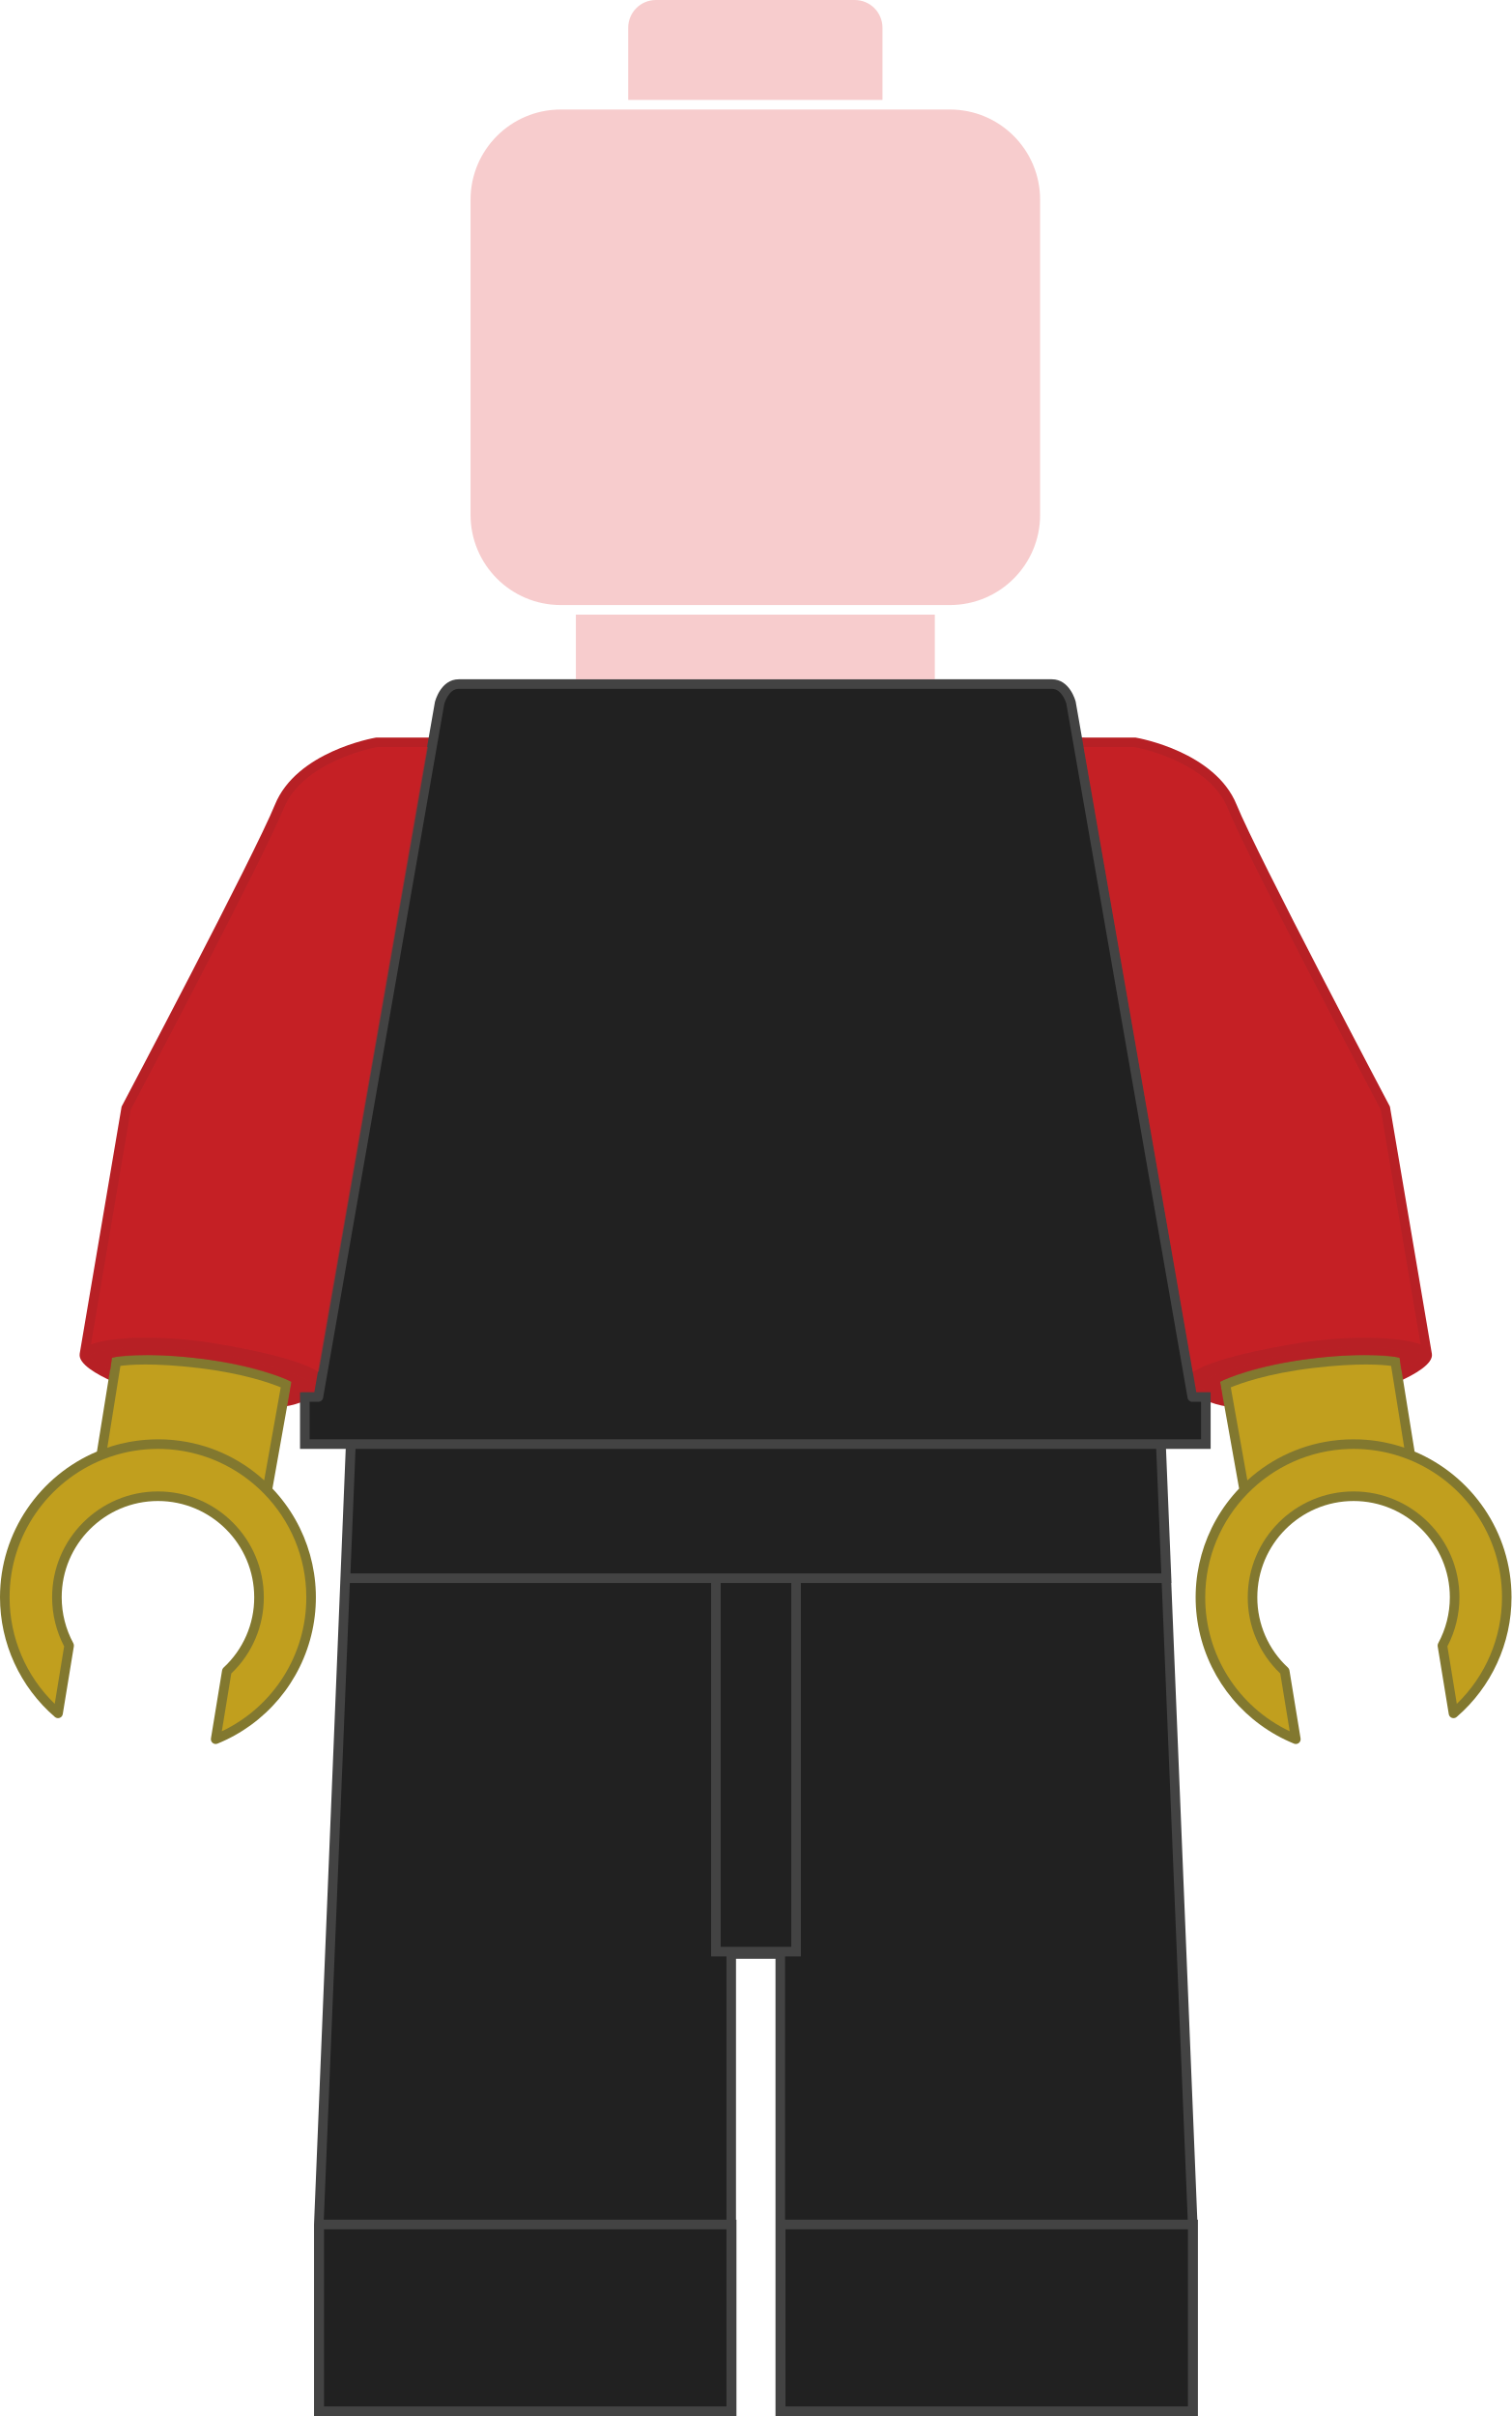
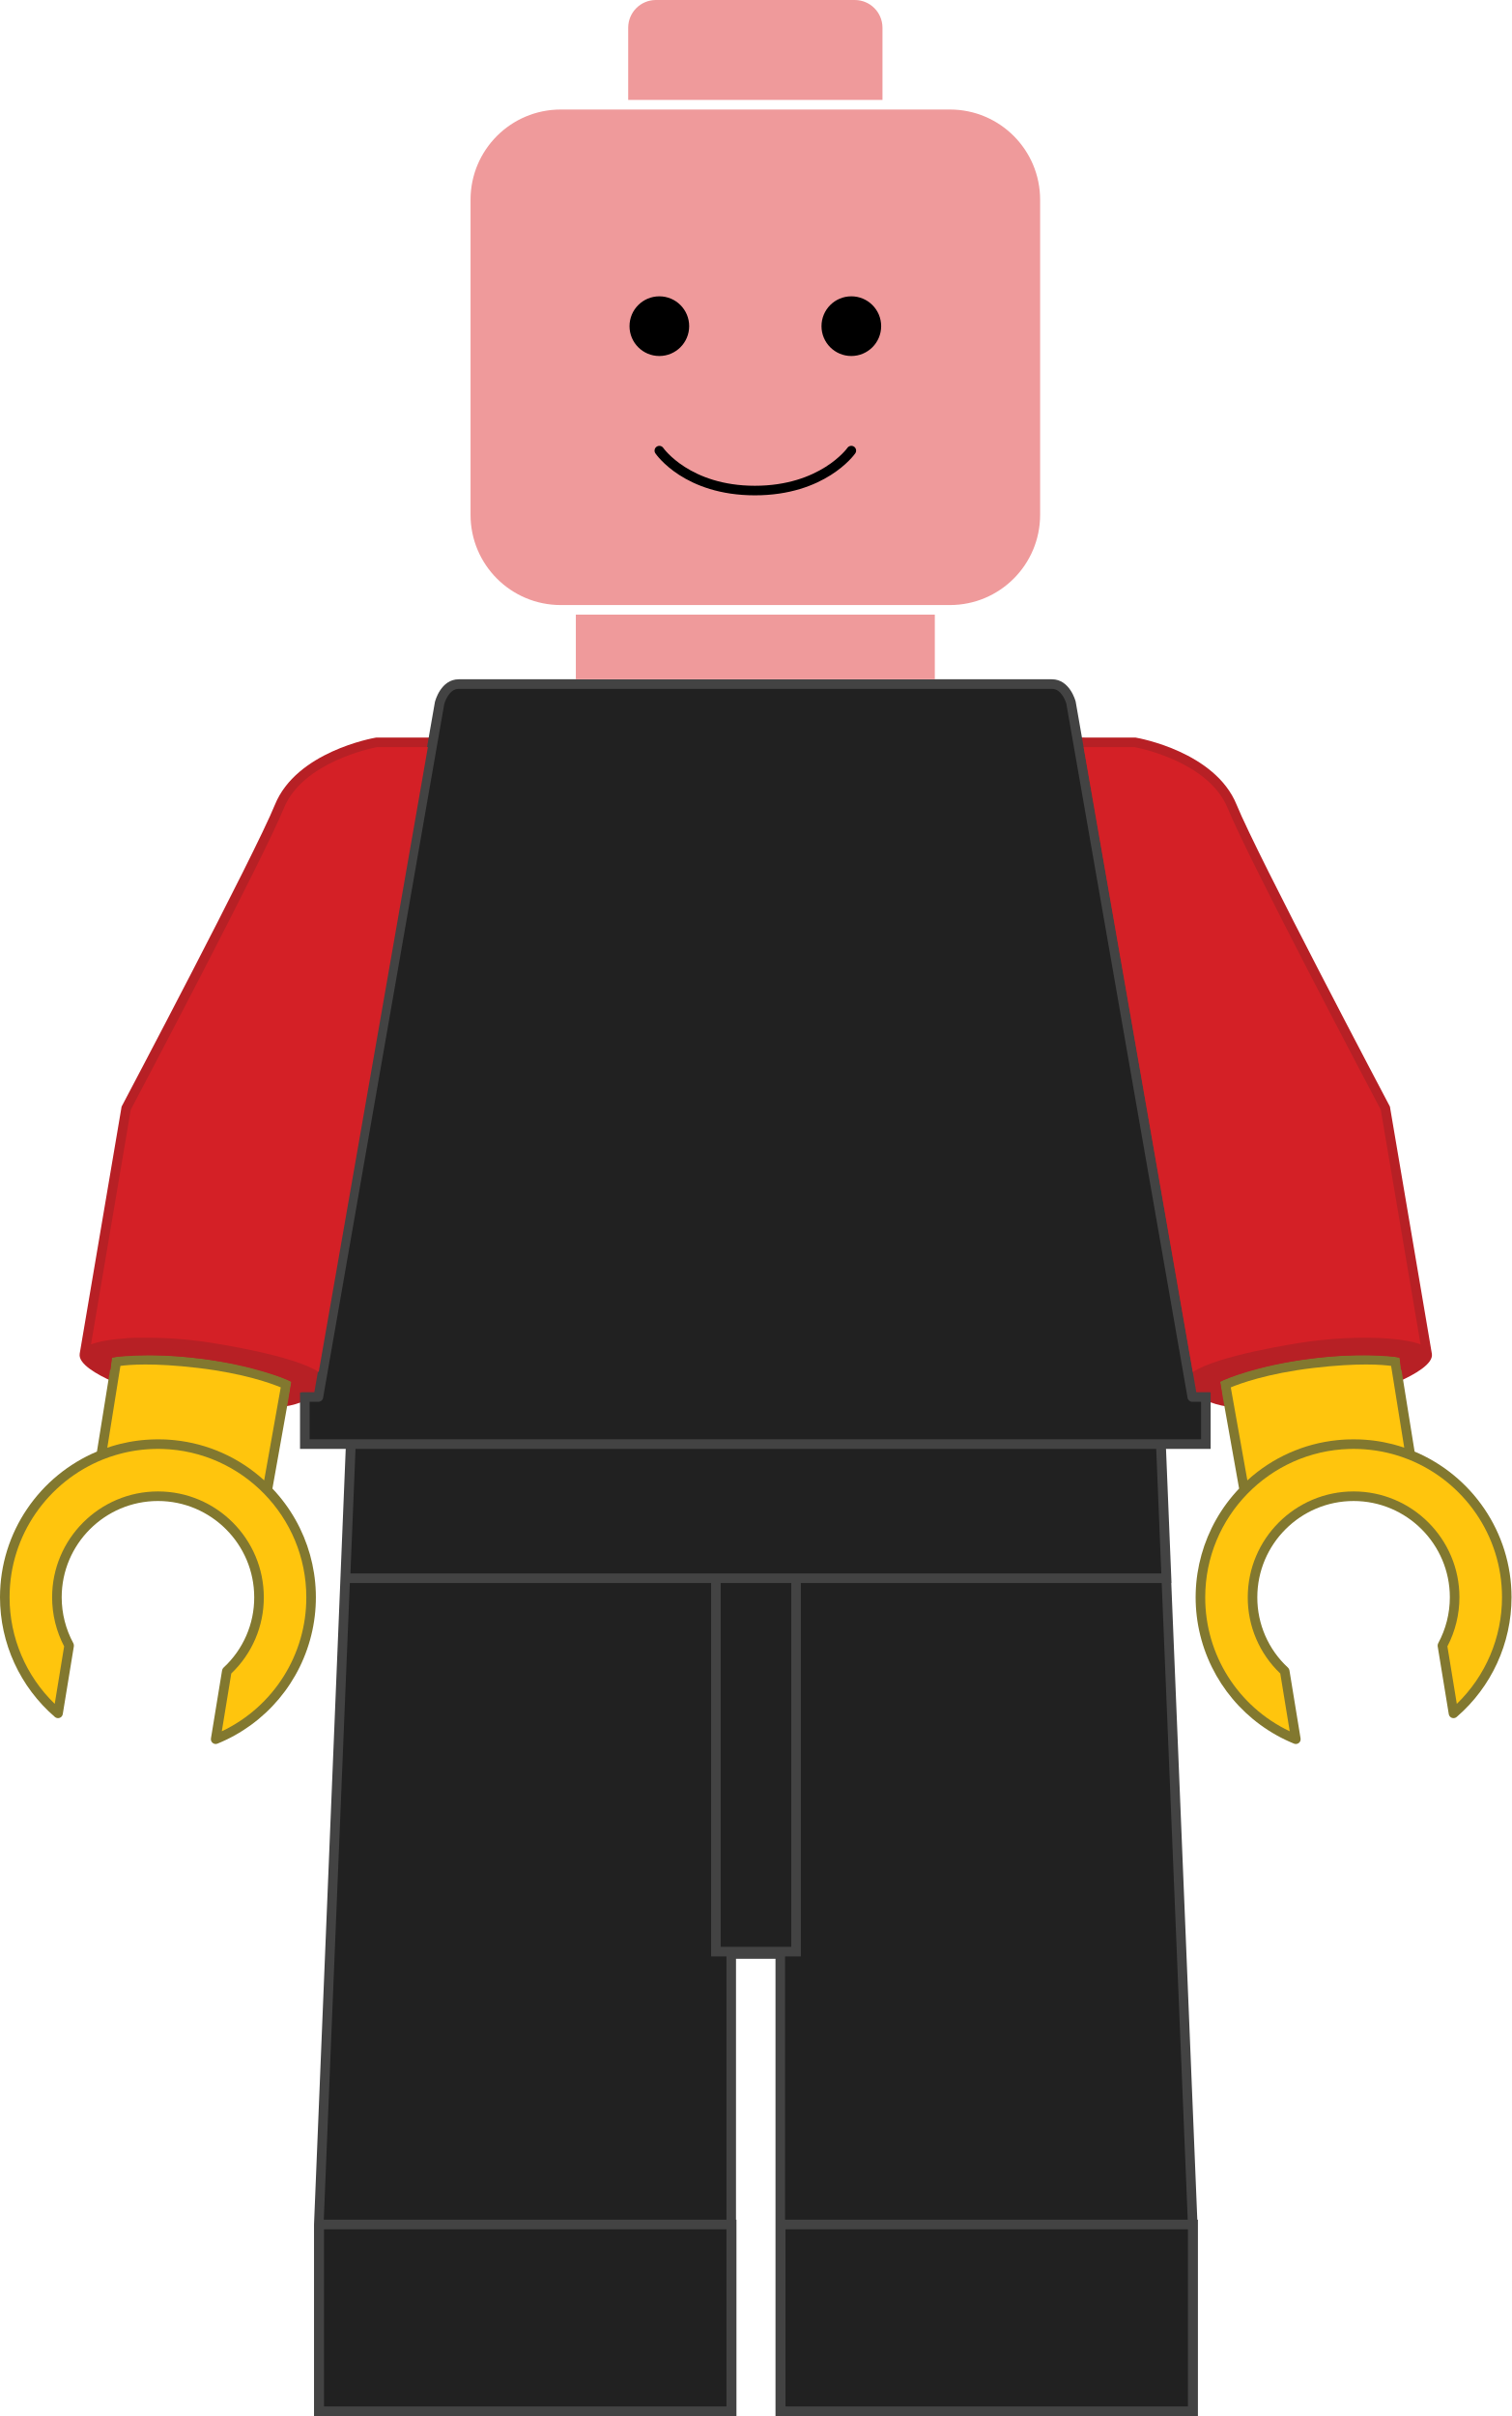
- <svg xmlns="http://www.w3.org/2000/svg" viewBox="0 0 2154.33 3442.49" style="background: #212121; ">
+ <svg xmlns="http://www.w3.org/2000/svg" viewBox="0 0 2154.33 3442.49">
  <defs>
    <style>
      .cls-1 {
        fill: #b72025;
      }

      .cls-2 {
        fill: #82782f;
      }

      .cls-3 {
        fill: #ef4438;
      }

      .cls-4, .cls-5 {
        fill: none;
        stroke: #231f20;
        stroke-miterlimit: 10;
        stroke-width: 2px;
      }

      .cls-5 {
        stroke-linecap: round;
      }

      .cls-6 {
        fill: #434343;
      }

      .cls-7 {
        fill: #212121;
      }

      .cls-8 {
-         opacity: 0.5;
+         fill: #ffc50d;
      }

      .cls-9 {
-         fill: #ffc50d;
+         fill: #d42026;
      }

      .cls-10 {
-         fill: #d42026;
-       }
- 
-       .cls-11 {
        fill: #ef9a9b;
      }
    </style>
  </defs>
  <g id="Calque_2" data-name="Calque 2">
    <g id="Calque_1-2" data-name="Calque 1">
      <g>
        <path class="cls-1" d="M626.09,1050.9H536.86l-1.15.1c-4.61.79-113.24,20.23-143.88,95.64-29.1,71.62-216.12,425.59-218,429.16l-.51,1-59.74,352.13c0,.1,0,.2,0,.3h0c-2.09,14.12,24.41,29.18,47,39.32l8.58,3.85,2.75-25.78a555.32,555.32,0,0,1,113.76,3c59.86,7.9,101.13,22.34,114.65,27.54L396,2005.38l9-1.2c21.73-2.91,44.91-13.61,55.09-24.16l3.22,2.55Z" />
        <path class="cls-2" d="M388.28,2121l27.12-152-4.56-2.28c-1.72-.86-43.08-21.14-126.93-31.07s-118.36-2.26-119.8-1.93l-4.47,1L138.17,2068.3C57.08,2102.39,0,2182.62,0,2275.95a225,225,0,0,0,78.26,170.54,6.82,6.82,0,0,0,11.19-4.07l15.82-96.65a6.8,6.8,0,0,0-.74-4.36,137.37,137.37,0,0,1-16.6-65.47c0-75.65,61.55-137.2,137.2-137.2s137.2,61.55,137.2,137.2a135.77,135.77,0,0,1-43.72,100.22,6.82,6.82,0,0,0-2.08,3.89l-15.87,97a6.82,6.82,0,0,0,9.31,7.41A225,225,0,0,0,388.28,2121Z" />
        <g>
          <path class="cls-3" d="M1076.55,1990.57" />
          <path class="cls-4" d="M1076.55,1990.57" />
        </g>
        <g>
          <path class="cls-3" d="M1076.55,1990.57" />
          <path class="cls-5" d="M1076.55,1990.57" />
        </g>
        <path class="cls-1" d="M2040.83,1929.19c0-.1,0-.2-.05-.3L1981,1576.76l-.51-1c-1.89-3.57-188.91-357.54-218-429.16-30.64-75.41-139.27-94.85-143.88-95.64l-90.39-.1L1691,1982.56l3.22-2.55c10.17,10.55,33.36,21.25,55.09,24.16l9,1.2-4.22-28.27c13.52-5.2,54.79-19.64,114.65-27.54a554.58,554.58,0,0,1,113.76-3l2.74,25.78,8.58-3.85C2016.42,1958.37,2042.92,1943.31,2040.83,1929.19Z" />
        <path class="cls-2" d="M2016.17,2068.3l-21.47-133.58-4.47-1c-1.43-.33-35.94-8-119.8,1.93s-125.21,30.21-126.93,31.07l-4.56,2.28,27.11,152a225,225,0,0,0,78.31,363.48,6.82,6.82,0,0,0,9.31-7.41l-15.87-97a6.82,6.82,0,0,0-2.08-3.89A135.79,135.79,0,0,1,1792,2275.95c0-75.65,61.55-137.2,137.21-137.2s137.2,61.55,137.2,137.2a137.44,137.44,0,0,1-16.59,65.47,6.83,6.83,0,0,0-.75,4.36l15.82,96.65a6.83,6.83,0,0,0,11.19,4.07,225,225,0,0,0,78.24-170.54C2154.33,2182.62,2097.25,2102.39,2016.17,2068.3Z" />
      </g>
      <g id="body">
        <path class="cls-6" d="M1706.48,3162.79l-37.1-907.21h.3l-8.37-204.76h-1168L447.56,3169.61v272.88h602.07v-279.7H1049V2791h56.28v651.49h602.07v-279.7Z" />
        <path class="cls-6" d="M1705.06,1983.74l-171.94-984c-.33-1.3-8.42-31.85-33.9-31.85H653.88c-25.47,0-33.57,30.55-34,32.37L448,1983.74H427.62v80.73H1725.49v-80.73Z" />
        <path class="cls-7" d="M1711.84,2050.83H441.27v-53.44h12.51a6.82,6.82,0,0,0,6.71-5.65h0l172.71-988.66c.06-.22,5.93-21.58,20.68-21.58h845.34c14.76,0,20.54,21.08,20.57,21.08h0l172.82,989.17h0a6.82,6.82,0,0,0,6.71,5.65h12.51Z" />
        <polygon class="cls-7" points="1647.91 2064.47 1655.17 2241.94 1141.42 2241.94 1013.51 2241.94 499.46 2241.94 506.71 2064.47 1647.91 2064.47" />
        <rect class="cls-7" x="1027.16" y="2255.58" width="100.62" height="518.36" />
        <rect class="cls-7" x="461.82" y="3176.44" width="573.56" height="252.41" />
        <polygon class="cls-7" points="461.49 3162.79 498.59 2255.58 1013.51 2255.58 1013.51 2787.59 1035.38 2787.59 1035.38 3162.79 461.49 3162.79" />
        <polygon class="cls-7" points="1118.94 2787.59 1141.42 2787.59 1141.42 2255.58 1655.73 2255.58 1692.84 3162.79 1118.94 3162.79 1118.94 2787.59" />
        <rect class="cls-7" x="1119.55" y="3176.44" width="573.56" height="252.41" />
      </g>
-       <g id="left_hand" class="cls-8">
-         <path class="cls-9" d="M1872,1949.16c64.59-7.65,99.18-4.53,110.69-2.92l18.72,116.47c-2.87-1-5.77-1.88-8.69-2.74l-.11,0q-2-.59-4-1.15l-.77-.21q-1.89-.51-3.79-1l-1-.24q-5.32-1.31-10.73-2.37l-2.48-.48-2.38-.42-2.85-.47-2.18-.34-3.29-.46-1.8-.24c-1.71-.21-3.42-.41-5.14-.59h-.15q-2.53-.26-5.08-.45l-1.6-.11q-1.86-.13-3.72-.24l-1.8-.09q-1.86-.09-3.73-.14l-1.63,0c-1.77,0-3.54-.07-5.31-.07s-3.74,0-5.6.07l-1.35,0c-1.44,0-2.88.09-4.31.16l-1.22.07q-2.28.12-4.54.29l-.77.06q-2.58.2-5.15.46h-.06a223,223,0,0,0-128.36,57.34l-23.63-132.5C1767,1971.49,1806.28,1956.95,1872,1949.16Z" />
-         <path class="cls-9" d="M2076.33,2427.79l-13.4-81.94a151.15,151.15,0,0,0,17.14-69.9c0-83.18-67.67-150.85-150.84-150.85s-150.85,67.67-150.85,150.85a149.22,149.22,0,0,0,46.35,108.58l13.47,82.32a210.64,210.64,0,0,1-120.44-190.89c0-114.61,91.64-208.21,205.49-211.39l.57,0q2.7-.07,5.42-.07t5.26.07l1.69.06c1.18,0,2.37.08,3.55.14l2,.12c1.06.06,2.13.12,3.19.2l2.18.18,3,.27,2.31.25,2.8.32,2.46.32,2.58.36,2.66.41,2.31.38,2.9.52,2,.38,3.2.65,1.58.34c1.19.26,2.37.53,3.56.82l1.11.27c1.33.33,2.65.66,4,1l.59.16q2.22.6,4.42,1.24h0q9.6,2.81,19,6.55l.29.12c77.8,31.26,132.88,107.47,132.88,196.33A211.29,211.29,0,0,1,2076.33,2427.79Z" />
+       <g id="left_hand">
+         <path class="cls-8" d="M1872,1949.16c64.59-7.65,99.18-4.53,110.69-2.92l18.72,116.47c-2.87-1-5.77-1.88-8.69-2.74l-.11,0q-2-.59-4-1.15l-.77-.21q-1.89-.51-3.79-1l-1-.24q-5.32-1.31-10.73-2.37l-2.48-.48-2.38-.42-2.85-.47-2.18-.34-3.29-.46-1.8-.24c-1.71-.21-3.42-.41-5.14-.59h-.15q-2.53-.26-5.08-.45l-1.6-.11q-1.86-.13-3.72-.24l-1.8-.09q-1.86-.09-3.73-.14l-1.63,0c-1.77,0-3.54-.07-5.31-.07s-3.74,0-5.6.07l-1.35,0c-1.44,0-2.88.09-4.31.16l-1.22.07q-2.28.12-4.54.29l-.77.06q-2.58.2-5.15.46h-.06a223,223,0,0,0-128.36,57.34l-23.63-132.5C1767,1971.49,1806.28,1956.95,1872,1949.16Z" />
+         <path class="cls-8" d="M2076.33,2427.79l-13.4-81.94a151.15,151.15,0,0,0,17.14-69.9c0-83.18-67.67-150.85-150.84-150.85s-150.85,67.67-150.85,150.85a149.22,149.22,0,0,0,46.35,108.58l13.47,82.32a210.64,210.64,0,0,1-120.44-190.89c0-114.61,91.64-208.21,205.49-211.39l.57,0q2.7-.07,5.42-.07t5.26.07l1.69.06c1.18,0,2.37.08,3.55.14l2,.12c1.06.06,2.13.12,3.19.2l2.18.18,3,.27,2.31.25,2.8.32,2.46.32,2.58.36,2.66.41,2.31.38,2.9.52,2,.38,3.2.65,1.58.34c1.19.26,2.37.53,3.56.82l1.11.27c1.33.33,2.65.66,4,1l.59.16q2.22.6,4.42,1.24h0q9.6,2.81,19,6.55l.29.12c77.8,31.26,132.88,107.47,132.88,196.33A211.29,211.29,0,0,1,2076.33,2427.79Z" />
      </g>
-       <g id="left_arm" class="cls-8">
+       <g id="left_arm">
        <path class="cls-1" d="M1996.8,1952l-1.9-17.85-5.41-.64c-2.25-.27-55.62-6.37-122.53,2.48-75.6,10-121.23,29.66-123.14,30.5l-4.78,2.09,3,20.38c-17.84-4.09-31.42-12.27-37-17.05,24.42-14.95,90.22-36.25,156.69-46.1l4.19-.61,1.33-.18,2.84-.39,1.51-.2,2.62-.34,1.57-.19,2.53-.31,1.59-.19,2.48-.29,1.64-.18,2.38-.26,1.7-.17,2.29-.23,1.68-.16,2.27-.22,1.65-.15,2.27-.2,1.64-.14,2.23-.18,1.63-.12,2.21-.16,1.6-.11,2.19-.15,1.58-.1,2.18-.13,1.55-.09,2.16-.12,1.53-.08,2.14-.1,1.5-.07,2.12-.09,1.47-.05,2.1-.07,1.45,0,2.08-.06,1.42,0,2.08,0,1.35,0,2.08,0h11.21l2.09,0,1.11,0,2.08,0,1.06,0,2.1.06,1,0,2.12.07.91,0,2.16.09.82,0,2.21.11.71,0,2.27.13.59,0,2.37.15.43,0,2.45.17.3,0,2.66.21h0c9.85.8,18.42,1.91,25.51,3.19h.06l1.82.34.14,0,1.67.33.2,0,1.53.32.25.06,1.41.32.28.07,1.3.31.31.08,1.19.31.32.09,1.1.3.33.09,1,.3.34.1.93.29.34.11.85.29.33.12.77.28.33.13.7.28.32.13.63.27.3.14.55.26.29.14.48.26.27.15.42.25.25.16.35.24.23.17.29.23.2.17.09.08C2025.36,1934.21,2017.75,1941.74,1996.8,1952Z" />
-         <path class="cls-10" d="M1616.86,1064.54c8.18,1.54,106.23,21.31,133,87.23,28.88,71.08,205,404.73,218.08,429.43l56.72,334.33-.06,0-.93-.33-.8-.28-1-.34-.76-.25-1.1-.35-.2-.06c-.91-.27-1.84-.54-2.8-.8l-.55-.15-1.39-.36-.56-.14-1.51-.37h0q-2.7-.63-5.61-1.2l-.29-.06c-31.28-6-79.79-6.28-126.25-1.17l-.61.07-2.44.28-.93.11-2.35.28-.18,0-4.53.57-1.64.21-1.65.22-2,.27-1.37.19-3.35.48c-14.8,2.19-124.18,19-159.74,42.67l-155.58-890.48Z" />
+         <path class="cls-9" d="M1616.86,1064.54c8.18,1.54,106.23,21.31,133,87.23,28.88,71.08,205,404.73,218.08,429.43l56.72,334.33-.06,0-.93-.33-.8-.28-1-.34-.76-.25-1.1-.35-.2-.06c-.91-.27-1.84-.54-2.8-.8l-.55-.15-1.39-.36-.56-.14-1.51-.37h0q-2.7-.63-5.61-1.2l-.29-.06c-31.28-6-79.79-6.28-126.25-1.17l-.61.07-2.44.28-.93.11-2.35.28-.18,0-4.53.57-1.64.21-1.65.22-2,.27-1.37.19-3.35.48c-14.8,2.19-124.18,19-159.74,42.67l-155.58-890.48Z" />
      </g>
-       <g id="right_hand" class="cls-8">
-         <path class="cls-9" d="M171.61,1946.24c11.53-1.61,46.12-4.72,110.69,2.92,65.76,7.78,105.06,22.33,117.83,27.68l-23.63,132.5A223,223,0,0,0,248.15,2052h-.07q-2.57-.26-5.15-.46l-.77-.06q-2.27-.17-4.54-.29l-1.22-.07c-1.43-.07-2.87-.12-4.31-.16l-1.35,0q-2.8-.07-5.6-.07c-1.77,0-3.54,0-5.3.07l-1.65.05q-1.84.06-3.68.14l-1.86.09q-1.8.1-3.6.23l-1.72.12q-2.32.18-4.63.41l-.85.08q-2.39.25-4.76.55l-2.11.28-2.93.41-2.48.38-2.46.41-2.73.48-1.86.36q-5.89,1.13-11.67,2.57l-.39.1q-2.06.52-4.1,1.07l-.44.12q-6.57,1.79-13,4Z" />
-         <path class="cls-9" d="M316.15,2466.84l13.47-82.32A149.2,149.2,0,0,0,376,2275.95c0-83.18-67.67-150.85-150.85-150.85S74.27,2192.77,74.27,2275.95a151.11,151.11,0,0,0,17.14,69.9L78,2427.79a211.3,211.3,0,0,1-64.36-151.84c0-88.84,55.07-165,132.86-196.31l.32-.13q9.33-3.72,18.89-6.53l.14,0q2.15-.63,4.32-1.21l.7-.19c1.28-.34,2.57-.67,3.86-1l1.22-.3c1.15-.28,2.3-.54,3.45-.79l1.68-.37,3.1-.63,2.07-.4,2.81-.51,2.4-.4,2.58-.4,2.66-.37,2.4-.31,2.87-.33,2.25-.24,3-.27,2.14-.18c1.07-.08,2.15-.14,3.22-.2l2-.12c1.19-.06,2.38-.1,3.57-.14l1.68-.06q2.62-.06,5.26-.07t5.42.07l.57,0c113.85,3.18,205.49,96.78,205.49,211.39A210.65,210.65,0,0,1,316.15,2466.84Z" />
+       <g id="right_hand">
+         <path class="cls-8" d="M171.61,1946.24c11.53-1.61,46.12-4.72,110.69,2.92,65.76,7.78,105.06,22.33,117.83,27.68l-23.63,132.5A223,223,0,0,0,248.15,2052h-.07q-2.57-.26-5.15-.46l-.77-.06q-2.27-.17-4.54-.29l-1.22-.07c-1.43-.07-2.87-.12-4.31-.16l-1.35,0q-2.8-.07-5.6-.07c-1.77,0-3.54,0-5.3.07l-1.65.05q-1.84.06-3.68.14l-1.86.09q-1.8.1-3.6.23l-1.72.12q-2.32.18-4.63.41l-.85.08q-2.39.25-4.76.55l-2.11.28-2.93.41-2.48.38-2.46.41-2.73.48-1.86.36q-5.89,1.13-11.67,2.57l-.39.1q-2.06.52-4.1,1.07l-.44.12q-6.57,1.79-13,4Z" />
+         <path class="cls-8" d="M316.15,2466.84l13.47-82.32A149.2,149.2,0,0,0,376,2275.95c0-83.18-67.67-150.85-150.85-150.85S74.27,2192.77,74.27,2275.95a151.11,151.11,0,0,0,17.14,69.9L78,2427.79a211.3,211.3,0,0,1-64.36-151.84c0-88.84,55.07-165,132.86-196.31l.32-.13q9.33-3.72,18.89-6.53l.14,0q2.15-.63,4.32-1.21l.7-.19c1.28-.34,2.57-.67,3.86-1l1.22-.3c1.15-.28,2.3-.54,3.45-.79l1.68-.37,3.1-.63,2.07-.4,2.81-.51,2.4-.4,2.58-.4,2.66-.37,2.4-.31,2.87-.33,2.25-.24,3-.27,2.14-.18c1.07-.08,2.15-.14,3.22-.2l2-.12c1.19-.06,2.38-.1,3.57-.14l1.68-.06q2.62-.06,5.26-.07t5.42.07l.57,0c113.85,3.18,205.49,96.78,205.49,211.39A210.65,210.65,0,0,1,316.15,2466.84Z" />
      </g>
-       <g id="right_arm" class="cls-8">
-         <path class="cls-10" d="M186.38,1581.2c13.06-24.7,189.2-358.35,218.08-429.43,26.74-65.81,124.83-85.69,133-87.23h72.38L454.27,1955c-35.57-23.64-144.94-40.47-159.74-42.66l-4.71-.67-1.41-.19-3.65-.49-1.24-.16-4.67-.58-1.23-.14-3.66-.42-1.53-.17-4.27-.45-.55-.06-4.74-.45-1.47-.13-3.67-.32-1.28-.11-4.77-.37-1-.07-3.9-.27-1.38-.09-4.44-.27-.39,0-4.87-.25-1.14-.05-4-.17-1,0-4.87-.16h-.48l-4.37-.1-1,0-4.6-.07H214l-4.83,0h-4.77l-3.37,0-1.5,0-1.79,0-1.49,0-1.78,0-1.46,0-1.78.06-1.43.06-1.76.07-1.38.06-3.33.17-1.27.07-1.7.1L179,1907l-1.65.11-1.38.1-1.62.13-1.38.11-1.58.13-1.37.13-2.64.26-1.51.16-1.44.16-1.38.16-1.41.17-1.35.17-1.38.18-1.34.18-1.32.19-1.43.21-1.17.18-2.41.39-1,.18-1.47.26-1.1.21-1.33.26-1.08.22-1.32.28-1,.22-1.4.32-.85.2-2.11.53-.58.16-1.52.41-.79.23-1.25.37-.81.25-1.17.38-.76.25-1.21.42-.63.22-.15.05Z" />
+       <g id="right_arm">
+         <path class="cls-9" d="M186.38,1581.2c13.06-24.7,189.2-358.35,218.08-429.43,26.74-65.81,124.83-85.69,133-87.23h72.38L454.27,1955c-35.57-23.64-144.94-40.47-159.74-42.66l-4.71-.67-1.41-.19-3.65-.49-1.24-.16-4.67-.58-1.23-.14-3.66-.42-1.53-.17-4.27-.45-.55-.06-4.74-.45-1.47-.13-3.67-.32-1.28-.11-4.77-.37-1-.07-3.9-.27-1.38-.09-4.44-.27-.39,0-4.87-.25-1.14-.05-4-.17-1,0-4.87-.16h-.48l-4.37-.1-1,0-4.6-.07H214l-4.83,0h-4.77l-3.37,0-1.5,0-1.79,0-1.49,0-1.78,0-1.46,0-1.78.06-1.43.06-1.76.07-1.38.06-3.33.17-1.27.07-1.7.1L179,1907l-1.65.11-1.38.1-1.62.13-1.38.11-1.58.13-1.37.13-2.64.26-1.51.16-1.44.16-1.38.16-1.41.17-1.35.17-1.38.18-1.34.18-1.32.19-1.43.21-1.17.18-2.41.39-1,.18-1.47.26-1.1.21-1.33.26-1.08.22-1.32.28-1,.22-1.4.32-.85.2-2.11.53-.58.16-1.52.41-.79.23-1.25.37-.81.25-1.17.38-.76.25-1.21.42-.63.22-.15.05Z" />
        <path class="cls-1" d="M410.52,1966.53c-1.91-.84-47.54-20.52-123.14-30.5a568.72,568.72,0,0,0-73.86-4.77c-28.65,0-47.37,2.14-48.68,2.29l-5.41.64L157.54,1952c-21.87-10.75-29.2-18.44-30.38-20.55l.23-.22.13-.12.35-.28.16-.12.41-.28.19-.12.47-.28.22-.13.52-.28.25-.13.56-.27.3-.14.58-.25.36-.16.59-.23.43-.17.59-.22.52-.19.53-.18.66-.22.28-.09q2.87-.92,6.57-1.79l.22-.05,1.31-.3.33-.08,1.32-.28.41-.09,1.26-.25.56-.11,1.23-.23.64-.12,1.22-.22.73-.13,1.23-.2.79-.13,1.21-.19.89-.14,1.17-.17,1-.14,1.15-.16,1.08-.15,1.15-.15,1.15-.15,1.14-.14,1.25-.15,1.09-.12,1.36-.15,1-.11,1.47-.15,1-.1,1.56-.15,1-.09,1.67-.14.93-.07,1.79-.14.89-.06,1.88-.13.86-.06,2-.12.81,0,2.09-.11.78,0,2.19-.1.73,0,2.32-.09.66,0,2.43-.08.6,0,2.54-.07h.55l2.65-.05h.51l2.75,0h.46l2.86,0h3.74l3.05,0h.33l3.14,0h.3l3.24.07H222l3.36.09h.17l3.44.12h.15l3.53.14h.1l3.63.17h.05c17.35.88,36.18,2.65,56.08,5.59,66.32,9.82,132,31.05,156.53,46-5.75,5.07-19.22,13.12-36.8,17.15l3-20.38Z" />
      </g>
-       <g id="head" class="cls-8">
-         <path class="cls-11" d="M895.35,142.41h362.41v-103A39.5,39.5,0,0,0,1218.31,0H934.81a39.5,39.5,0,0,0-39.46,39.45Z" />
-         <rect class="cls-11" x="670.65" y="156.05" width="811.8" height="706.06" rx="128.54" ry="128.54" />
-         <rect class="cls-11" x="820.73" y="875.76" width="511.64" height="92.1" />
+       <g id="head">
+         <path class="cls-10" d="M895.35,142.41h362.41v-103A39.5,39.5,0,0,0,1218.31,0H934.81a39.5,39.5,0,0,0-39.46,39.45Z" />
+         <rect class="cls-10" x="670.65" y="156.05" width="811.8" height="706.06" rx="128.54" ry="128.54" />
+         <rect class="cls-10" x="820.73" y="875.76" width="511.64" height="92.1" />
      </g>
+       <path d="M939.74,507.26a42.52,42.52,0,1,1,42.52-42.52A42.57,42.57,0,0,1,939.74,507.26Z" />
+       <path d="M1213.37,507.26a42.52,42.52,0,1,1,42.52-42.52A42.57,42.57,0,0,1,1213.37,507.26Z" />
+       <path d="M1075.89,705.78c-100,0-140.13-57.39-141.79-59.83a6.82,6.82,0,1,1,11.29-7.67c.36.52,38.16,53.87,130.51,53.87,92.87,0,131.52-53.41,131.9-54a6.82,6.82,0,1,1,11.16,7.85C1217.23,648.47,1175.78,705.78,1075.89,705.78Z" />
    </g>
  </g>
</svg>
